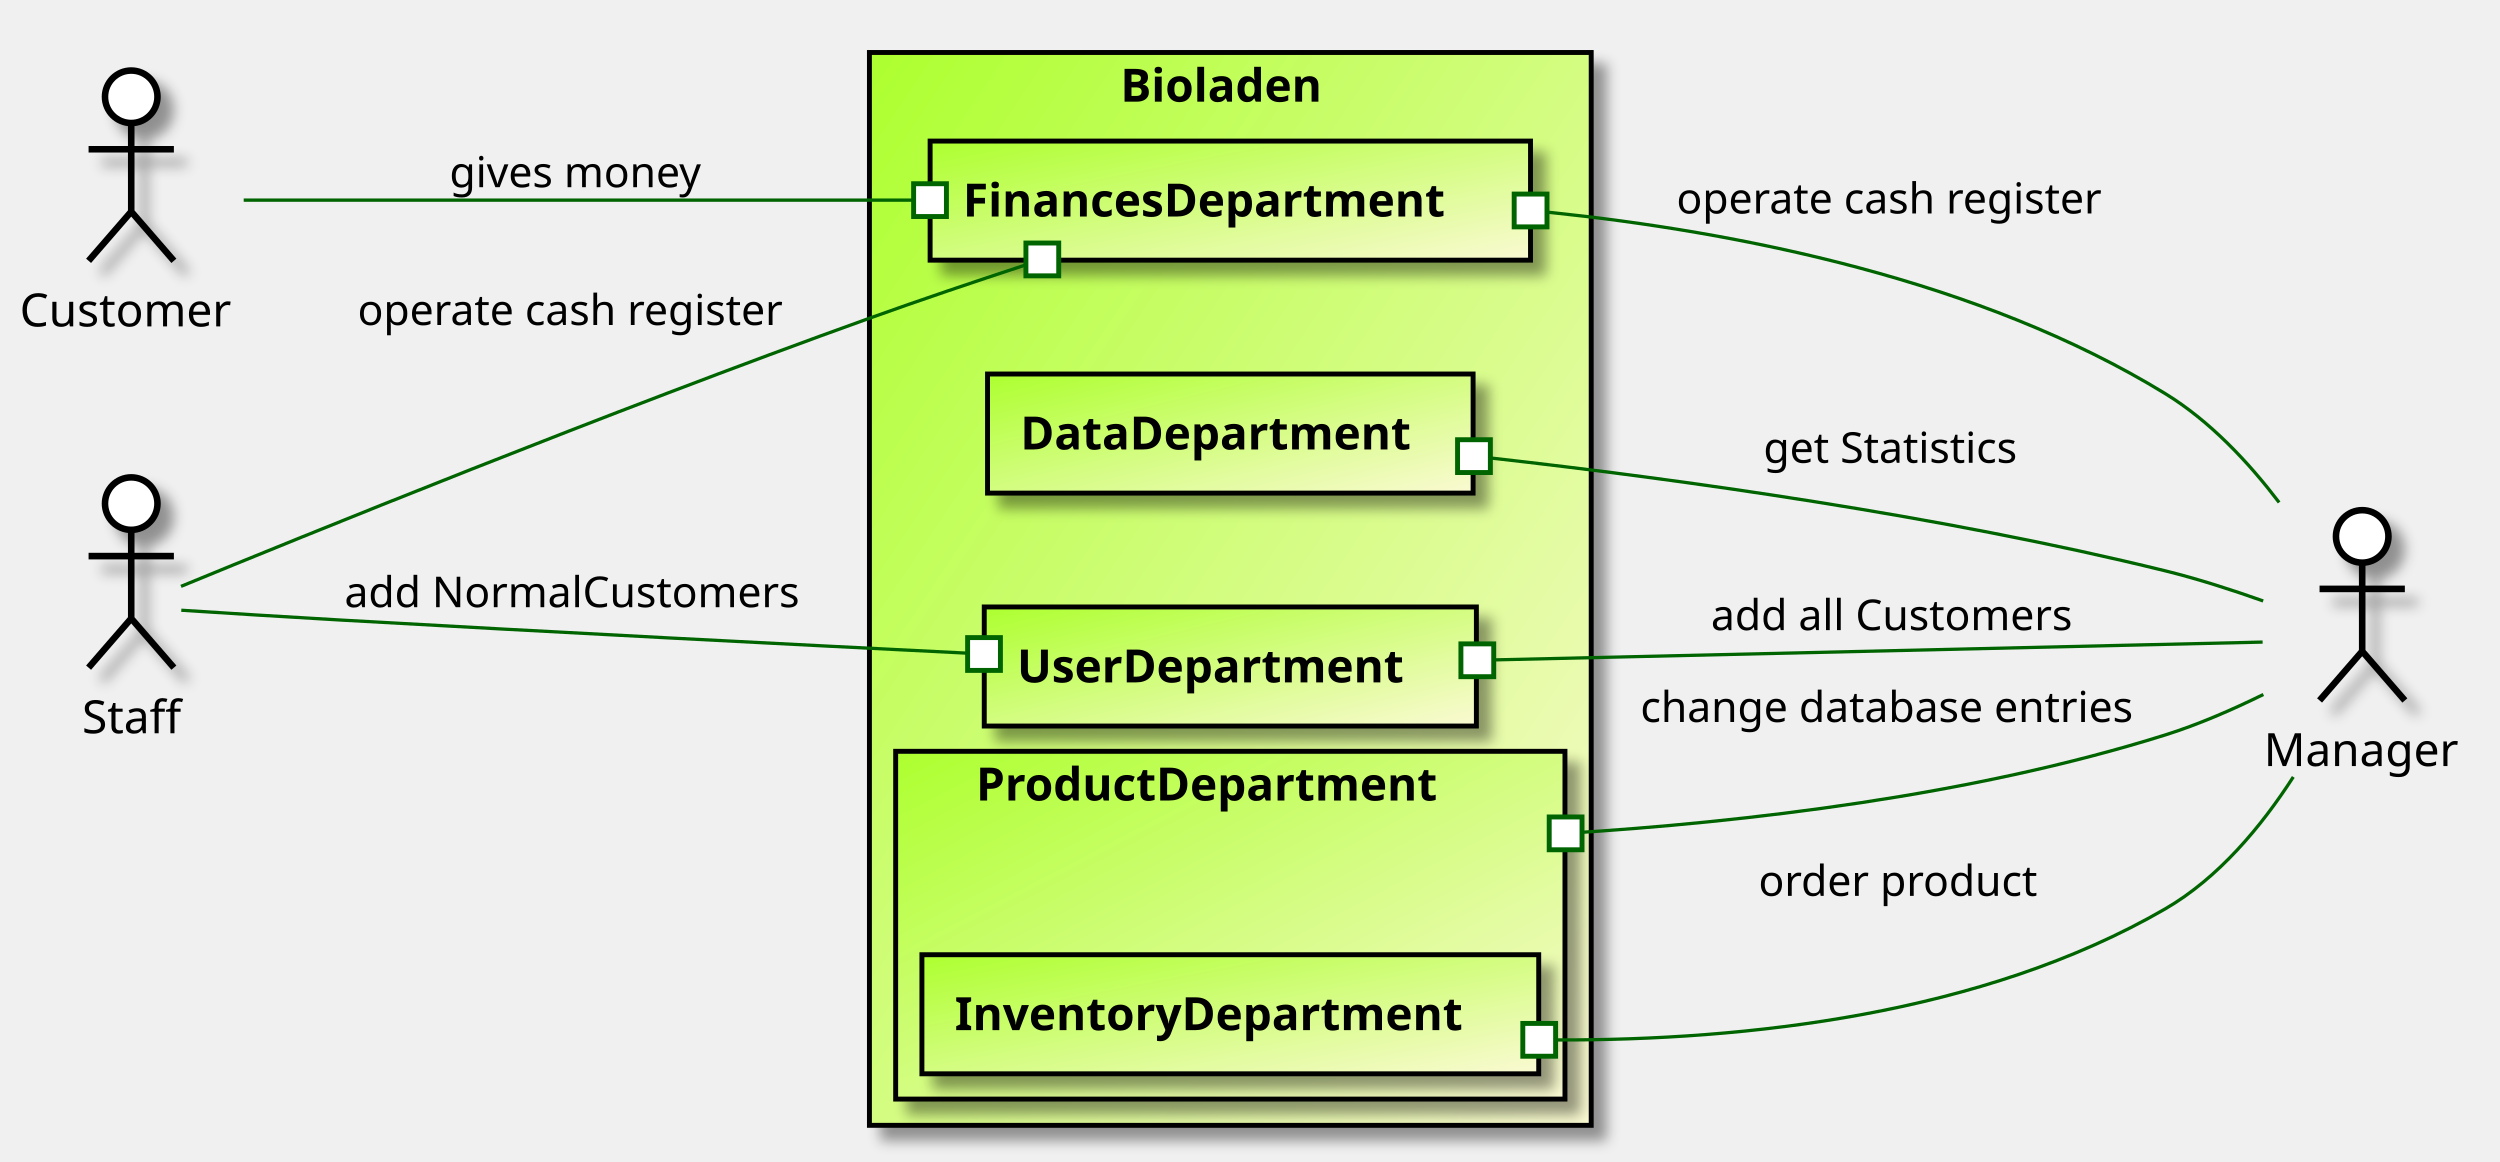
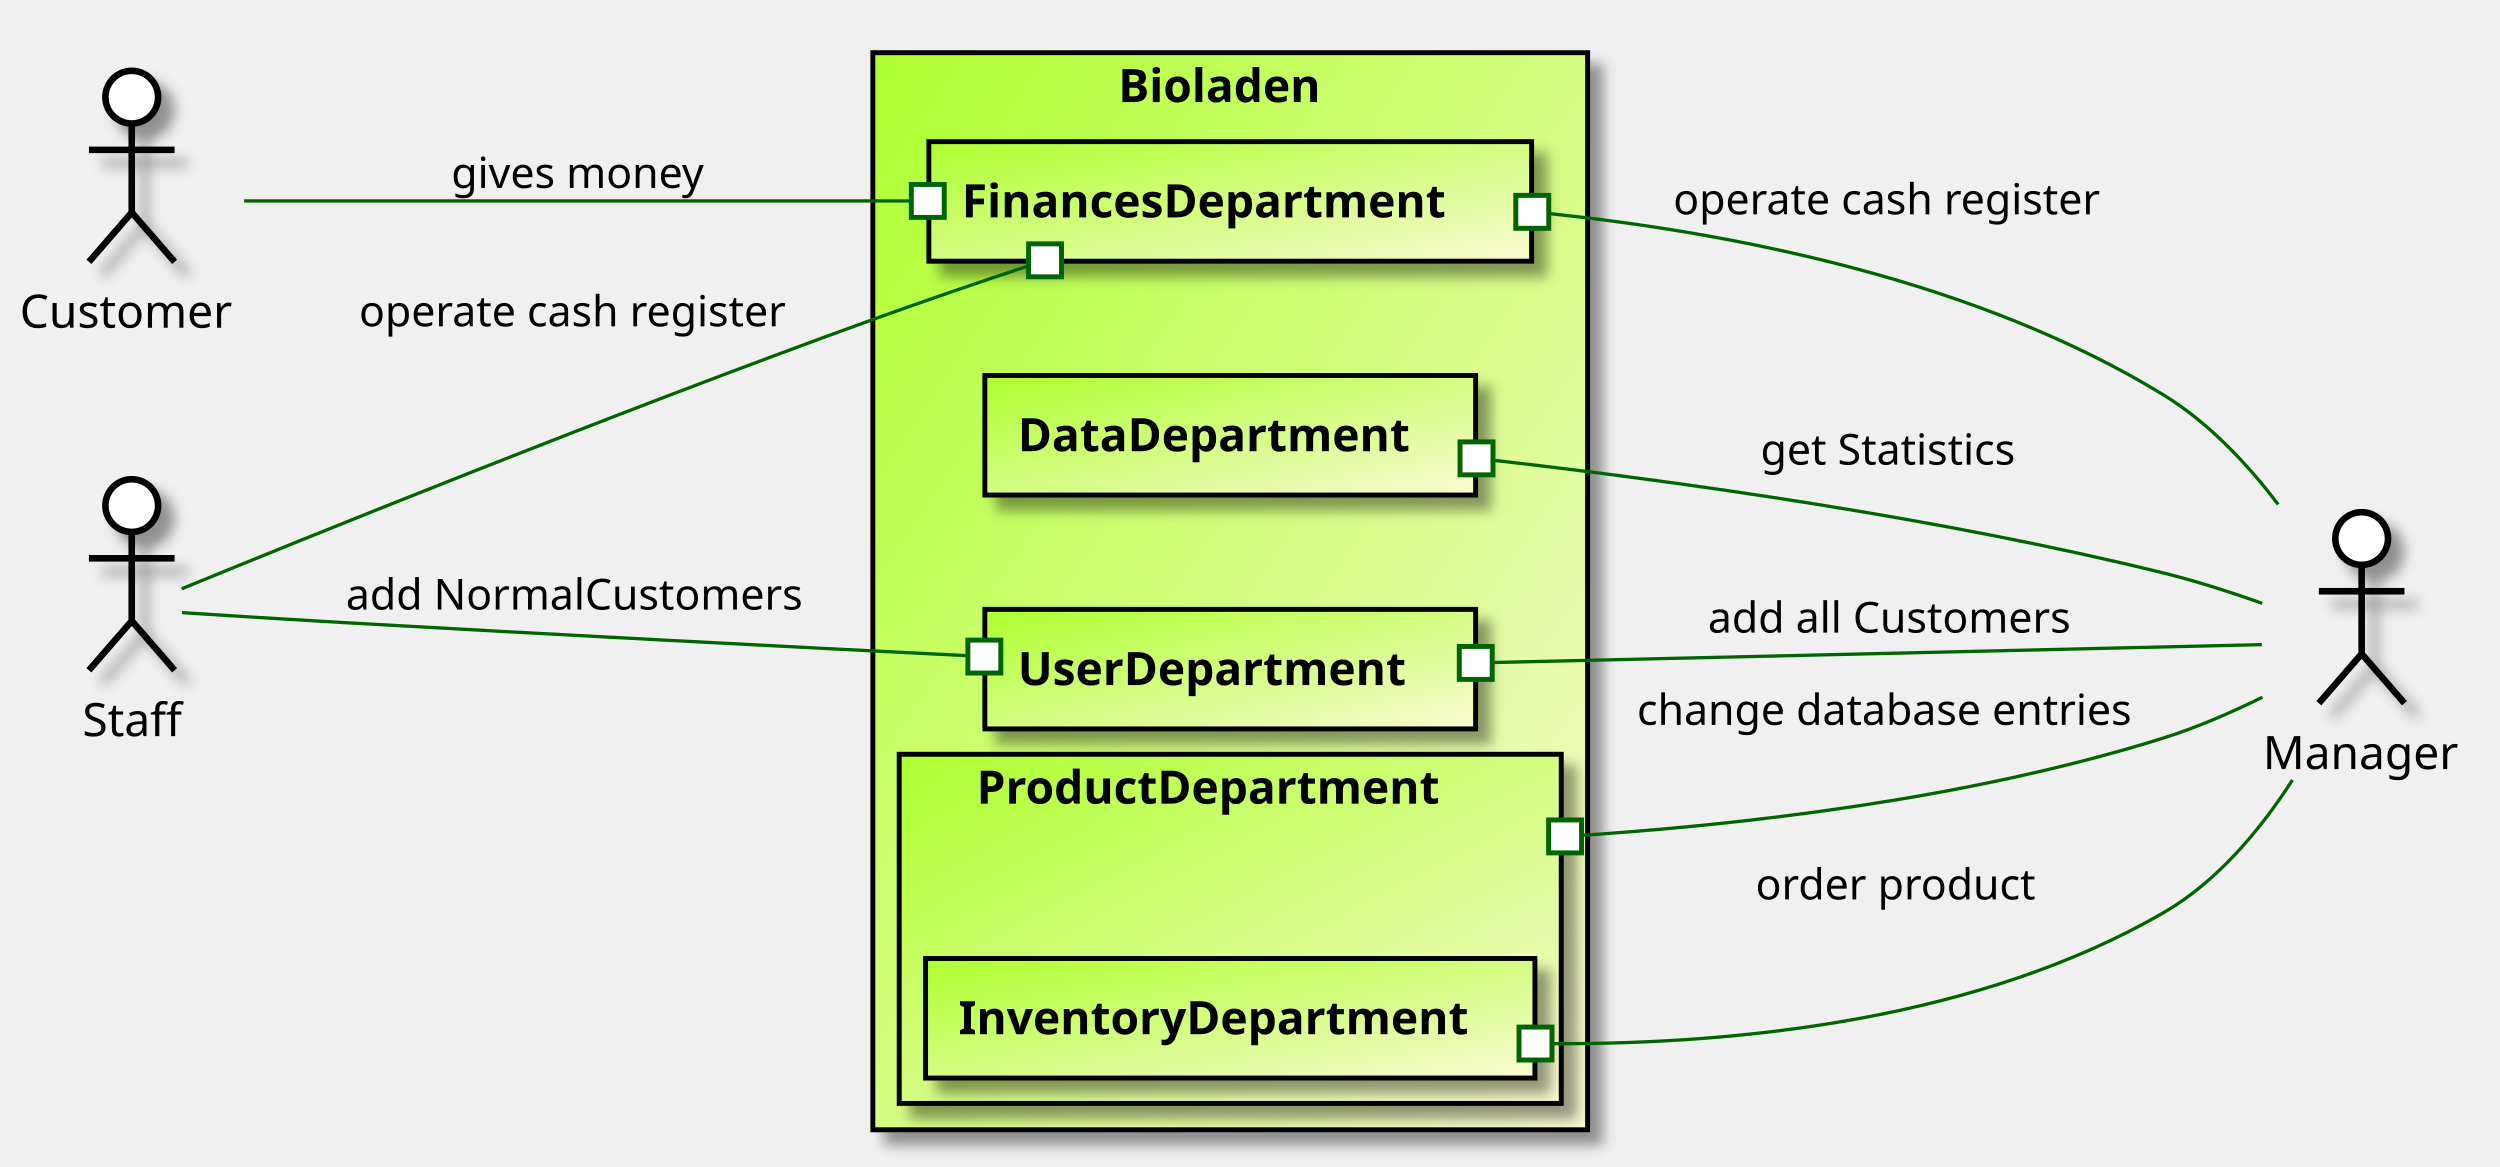
- <svg xmlns="http://www.w3.org/2000/svg" contentScriptType="application/ecmascript" contentStyleType="text/css" height="354px" preserveAspectRatio="none" style="width:762px;height:354px;" version="1.1" viewBox="0 0 762 354" width="762px" zoomAndPan="magnify">
+ <svg xmlns="http://www.w3.org/2000/svg" contentScriptType="application/ecmascript" contentStyleType="text/css" height="354px" preserveAspectRatio="none" style="width:759px;height:354px;" version="1.1" viewBox="0 0 759 354" width="759px" zoomAndPan="magnify">
  <defs>
    <linearGradient id="g1ox4fohzz5jaq0" x1="0%" x2="100%" y1="0%" y2="100%">
      <stop offset="0%" stop-color="#ADFF2F" />
      <stop offset="100%" stop-color="#FAFAD2" />
    </linearGradient>
    <filter height="300%" id="f1ox4fohzz5jaq" width="300%" x="-1" y="-1">
      <feGaussianBlur result="blurOut" stdDeviation="2.0" />
      <feColorMatrix in="blurOut" result="blurOut2" type="matrix" values="0 0 0 0 0 0 0 0 0 0 0 0 0 0 0 0 0 0 .4 0" />
      <feOffset dx="4.0" dy="4.0" in="blurOut2" result="blurOut3" />
      <feBlend in="SourceGraphic" in2="blurOut3" mode="normal" />
    </filter>
  </defs>
  <g>
-     <rect fill="url(#g1ox4fohzz5jaq0)" filter="url(#f1ox4fohzz5jaq)" height="327" style="stroke: #000000; stroke-width: 1.5;" width="220" x="265" y="16" />
-     <text fill="#000000" font-family="sans-serif" font-size="14" font-weight="bold" lengthAdjust="spacingAndGlyphs" textLength="67" x="341.5" y="30.995">Bioladen</text>
-     <rect fill="url(#g1ox4fohzz5jaq0)" filter="url(#f1ox4fohzz5jaq)" height="106" style="stroke: #000000; stroke-width: 1.5;" width="204" x="273" y="229" />
-     <text fill="#000000" font-family="sans-serif" font-size="14" font-weight="bold" lengthAdjust="spacingAndGlyphs" textLength="155" x="297.5" y="243.995">ProductDepartment</text>
-     <rect fill="url(#g1ox4fohzz5jaq0)" filter="url(#f1ox4fohzz5jaq)" height="36.297" style="stroke: #000000; stroke-width: 1.5;" width="183" x="283.5" y="43" />
-     <text fill="#000000" font-family="sans-serif" font-size="14" font-weight="bold" lengthAdjust="spacingAndGlyphs" textLength="163" x="293.5" y="65.995">FinancesDepartment</text>
-     <rect fill="url(#g1ox4fohzz5jaq0)" filter="url(#f1ox4fohzz5jaq)" height="36.297" style="stroke: #000000; stroke-width: 1.5;" width="148" x="301" y="114" />
-     <text fill="#000000" font-family="sans-serif" font-size="14" font-weight="bold" lengthAdjust="spacingAndGlyphs" textLength="128" x="311" y="136.995">DataDepartment</text>
-     <rect fill="url(#g1ox4fohzz5jaq0)" filter="url(#f1ox4fohzz5jaq)" height="36.297" style="stroke: #000000; stroke-width: 1.5;" width="150" x="300" y="185" />
-     <text fill="#000000" font-family="sans-serif" font-size="14" font-weight="bold" lengthAdjust="spacingAndGlyphs" textLength="130" x="310" y="207.995">UserDepartment</text>
-     <rect fill="url(#g1ox4fohzz5jaq0)" filter="url(#f1ox4fohzz5jaq)" height="36.297" style="stroke: #000000; stroke-width: 1.5;" width="188" x="281" y="291" />
-     <text fill="#000000" font-family="sans-serif" font-size="14" font-weight="bold" lengthAdjust="spacingAndGlyphs" textLength="168" x="291" y="313.995">InventoryDepartment</text>
+     <rect fill="url(#g1ox4fohzz5jaq0)" filter="url(#f1ox4fohzz5jaq)" height="327" style="stroke: #000000; stroke-width: 1.5;" width="217" x="265" y="16" />
+     <text fill="#000000" font-family="sans-serif" font-size="14" font-weight="bold" lengthAdjust="spacingAndGlyphs" textLength="68" x="339.5" y="30.995">Bioladen</text>
+     <rect fill="url(#g1ox4fohzz5jaq0)" filter="url(#f1ox4fohzz5jaq)" height="106" style="stroke: #000000; stroke-width: 1.5;" width="201" x="273" y="229" />
+     <text fill="#000000" font-family="sans-serif" font-size="14" font-weight="bold" lengthAdjust="spacingAndGlyphs" textLength="154" x="296.5" y="243.995">ProductDepartment</text>
+     <rect fill="url(#g1ox4fohzz5jaq0)" filter="url(#f1ox4fohzz5jaq)" height="36.297" style="stroke: #000000; stroke-width: 1.5;" width="183" x="282" y="43" />
+     <text fill="#000000" font-family="sans-serif" font-size="14" font-weight="bold" lengthAdjust="spacingAndGlyphs" textLength="163" x="292" y="65.995">FinancesDepartment</text>
+     <rect fill="url(#g1ox4fohzz5jaq0)" filter="url(#f1ox4fohzz5jaq)" height="36.297" style="stroke: #000000; stroke-width: 1.5;" width="149" x="299" y="114" />
+     <text fill="#000000" font-family="sans-serif" font-size="14" font-weight="bold" lengthAdjust="spacingAndGlyphs" textLength="129" x="309" y="136.995">DataDepartment</text>
+     <rect fill="url(#g1ox4fohzz5jaq0)" filter="url(#f1ox4fohzz5jaq)" height="36.297" style="stroke: #000000; stroke-width: 1.5;" width="149" x="299" y="185" />
+     <text fill="#000000" font-family="sans-serif" font-size="14" font-weight="bold" lengthAdjust="spacingAndGlyphs" textLength="129" x="309" y="207.995">UserDepartment</text>
+     <rect fill="url(#g1ox4fohzz5jaq0)" filter="url(#f1ox4fohzz5jaq)" height="36.297" style="stroke: #000000; stroke-width: 1.5;" width="185" x="281" y="291" />
+     <text fill="#000000" font-family="sans-serif" font-size="14" font-weight="bold" lengthAdjust="spacingAndGlyphs" textLength="165" x="291" y="313.995">InventoryDepartment</text>
    <ellipse cx="40" cy="153.5" fill="#FFFFFF" filter="url(#f1ox4fohzz5jaq)" rx="8" ry="8" style="stroke: #000000; stroke-width: 2.0;" />
    <path d="M40,161.5 L40,188.5 M27,169.5 L53,169.5 M40,188.5 L27,203.5 M40,188.5 L53,203.5 " fill="none" filter="url(#f1ox4fohzz5jaq)" style="stroke: #000000; stroke-width: 2.0;" />
    <text fill="#000000" font-family="sans-serif" font-size="14" lengthAdjust="spacingAndGlyphs" textLength="30" x="25" y="223.495">Staff</text>
-     <ellipse cx="720" cy="163.5" fill="#FFFFFF" filter="url(#f1ox4fohzz5jaq)" rx="8" ry="8" style="stroke: #000000; stroke-width: 2.0;" />
-     <path d="M720,171.5 L720,198.5 M707,179.5 L733,179.5 M720,198.5 L707,213.5 M720,198.5 L733,213.5 " fill="none" filter="url(#f1ox4fohzz5jaq)" style="stroke: #000000; stroke-width: 2.0;" />
-     <text fill="#000000" font-family="sans-serif" font-size="14" lengthAdjust="spacingAndGlyphs" textLength="60" x="690" y="233.495">Manager</text>
+     <ellipse cx="717" cy="163.5" fill="#FFFFFF" filter="url(#f1ox4fohzz5jaq)" rx="8" ry="8" style="stroke: #000000; stroke-width: 2.0;" />
+     <path d="M717,171.5 L717,198.5 M704,179.5 L730,179.5 M717,198.5 L704,213.5 M717,198.5 L730,213.5 " fill="none" filter="url(#f1ox4fohzz5jaq)" style="stroke: #000000; stroke-width: 2.0;" />
+     <text fill="#000000" font-family="sans-serif" font-size="14" lengthAdjust="spacingAndGlyphs" textLength="60" x="687" y="233.495">Manager</text>
    <ellipse cx="40" cy="29.5" fill="#FFFFFF" filter="url(#f1ox4fohzz5jaq)" rx="8" ry="8" style="stroke: #000000; stroke-width: 2.0;" />
    <path d="M40,37.5 L40,64.5 M27,45.5 L53,45.5 M40,64.5 L27,79.5 M40,64.5 L53,79.5 " fill="none" filter="url(#f1ox4fohzz5jaq)" style="stroke: #000000; stroke-width: 2.0;" />
    <text fill="#000000" font-family="sans-serif" font-size="14" lengthAdjust="spacingAndGlyphs" textLength="68" x="6" y="99.495">Customer</text>
-     <path d="M455.614,201.131 C530.415,199.396 637.77,196.907 689.647,195.704 " fill="none" id="UserDepartment-Manager" style="stroke: #006400; stroke-width: 1.0;" />
-     <rect fill="#FFFFFF" height="10" style="stroke: #006400; stroke-width: 1.5;" width="10" x="445.285" y="196.254" />
-     <text fill="#000000" font-family="sans-serif" font-size="13" lengthAdjust="spacingAndGlyphs" textLength="116" x="521.5" y="192.067">add all Customers</text>
-     <path d="M454.419,139.603 C512.03,146.108 591.53,157.136 660,174 C669.859,176.428 680.38,179.823 689.816,183.177 " fill="none" id="DataDepartment-Manager" style="stroke: #006400; stroke-width: 1.0;" />
-     <rect fill="#FFFFFF" height="10" style="stroke: #006400; stroke-width: 1.5;" width="10" x="444.264" y="134.026" />
-     <text fill="#000000" font-family="sans-serif" font-size="13" lengthAdjust="spacingAndGlyphs" textLength="84" x="537.5" y="141.067">get Statistics</text>
-     <path d="M471.749,64.673 C529.944,70.694 603.449,85.321 660,120 C673.504,128.281 685.248,140.744 694.679,153.146 " fill="none" id="FinancesDepartment-Manager" style="stroke: #006400; stroke-width: 1.0;" />
-     <rect fill="#FFFFFF" height="10" style="stroke: #006400; stroke-width: 1.5;" width="10" x="461.522" y="59.151" />
-     <text fill="#000000" font-family="sans-serif" font-size="13" lengthAdjust="spacingAndGlyphs" textLength="137" x="511" y="65.067">operate cash register</text>
-     <path d="M477.198,254.012 C532.392,250.593 601.099,242.507 660,224 C670.044,220.844 680.529,216.267 689.872,211.679 " fill="none" id="ProductDepartment-Manager" style="stroke: #006400; stroke-width: 1.0;" />
-     <rect fill="#FFFFFF" height="10" style="stroke: #006400; stroke-width: 1.5;" width="10" x="472.198" y="249.012" />
-     <text fill="#000000" font-family="sans-serif" font-size="13" lengthAdjust="spacingAndGlyphs" textLength="159" x="500" y="220.067">change database entries</text>
-     <path d="M474.341,316.974 C532.116,317.134 604.287,309.305 660,277 C676.176,267.621 689.243,251.95 699.003,236.806 " fill="none" id="InventoryDepartment-Manager" style="stroke: #006400; stroke-width: 1.0;" />
-     <rect fill="#FFFFFF" height="10" style="stroke: #006400; stroke-width: 1.5;" width="10" x="464.15" y="311.938" />
-     <text fill="#000000" font-family="sans-serif" font-size="13" lengthAdjust="spacingAndGlyphs" textLength="87" x="536" y="273.067">order product</text>
-     <path d="M55.256,186 C68.221,186.839 87.328,188.048 104,189 C168.133,192.661 240.828,196.393 294.77,199.083 " fill="none" id="Staff-UserDepartment" style="stroke: #006400; stroke-width: 1.0;" />
-     <rect fill="#FFFFFF" height="10" style="stroke: #006400; stroke-width: 1.5;" width="10" x="294.931" y="194.34" />
+     <path d="M453.338,201.141 C527.794,199.406 634.92,196.912 686.7,195.706 " fill="none" id="UserDepartment-Manager" style="stroke: #006400; stroke-width: 1.0;" />
+     <rect fill="#FFFFFF" height="10" style="stroke: #006400; stroke-width: 1.5;" width="10" x="443.034" y="196.264" />
+     <text fill="#000000" font-family="sans-serif" font-size="13" lengthAdjust="spacingAndGlyphs" textLength="116" x="518.5" y="192.067">add all Customers</text>
+     <path d="M453.39,139.741 C510.624,146.276 589.241,157.283 657,174 C666.858,176.432 677.379,179.828 686.814,183.181 " fill="none" id="DataDepartment-Manager" style="stroke: #006400; stroke-width: 1.0;" />
+     <rect fill="#FFFFFF" height="10" style="stroke: #006400; stroke-width: 1.5;" width="10" x="443.267" y="134.161" />
+     <text fill="#000000" font-family="sans-serif" font-size="13" lengthAdjust="spacingAndGlyphs" textLength="84" x="534.5" y="141.067">get Statistics</text>
+     <path d="M470.386,64.844 C528.175,70.944 600.961,85.594 657,120 C670.5,128.288 682.243,140.753 691.674,153.154 " fill="none" id="FinancesDepartment-Manager" style="stroke: #006400; stroke-width: 1.0;" />
+     <rect fill="#FFFFFF" height="10" style="stroke: #006400; stroke-width: 1.5;" width="10" x="460.196" y="59.315" />
+     <text fill="#000000" font-family="sans-serif" font-size="13" lengthAdjust="spacingAndGlyphs" textLength="137" x="508" y="65.067">operate cash register</text>
+     <path d="M475.157,253.935 C530.06,250.494 598.406,242.411 657,224 C667.044,220.844 677.529,216.267 686.872,211.679 " fill="none" id="ProductDepartment-Manager" style="stroke: #006400; stroke-width: 1.0;" />
+     <rect fill="#FFFFFF" height="10" style="stroke: #006400; stroke-width: 1.5;" width="10" x="470.157" y="248.935" />
+     <text fill="#000000" font-family="sans-serif" font-size="13" lengthAdjust="spacingAndGlyphs" textLength="159" x="497" y="220.067">change database entries</text>
+     <path d="M471.354,316.86 C528.986,317.071 601.274,309.334 657,277 C673.173,267.616 686.24,251.944 696,236.801 " fill="none" id="InventoryDepartment-Manager" style="stroke: #006400; stroke-width: 1.0;" />
+     <rect fill="#FFFFFF" height="10" style="stroke: #006400; stroke-width: 1.5;" width="10" x="461.176" y="311.819" />
+     <text fill="#000000" font-family="sans-serif" font-size="13" lengthAdjust="spacingAndGlyphs" textLength="87" x="533" y="273.067">order product</text>
+     <path d="M55.256,185.999 C68.221,186.837 87.328,188.046 104,189 C167.778,192.649 240.071,196.383 293.714,199.076 " fill="none" id="Staff-UserDepartment" style="stroke: #006400; stroke-width: 1.0;" />
+     <rect fill="#FFFFFF" height="10" style="stroke: #006400; stroke-width: 1.5;" width="10" x="293.847" y="194.333" />
    <text fill="#000000" font-family="sans-serif" font-size="13" lengthAdjust="spacingAndGlyphs" textLength="145" x="105" y="185.067">add NormalCustomers</text>
-     <path d="M55.165,178.725 C91.267,163.864 185.253,125.619 265,97 C280.426,91.464 297.188,85.802 312.87,80.655 " fill="none" id="Staff-FinancesDepartment" style="stroke: #006400; stroke-width: 1.0;" />
-     <rect fill="#FFFFFF" height="10" style="stroke: #006400; stroke-width: 1.5;" width="10" x="312.699" y="74.075" />
+     <path d="M55.173,178.747 C91.292,163.933 185.312,125.781 265,97 C280.309,91.471 296.946,85.789 312.487,80.621 " fill="none" id="Staff-FinancesDepartment" style="stroke: #006400; stroke-width: 1.0;" />
+     <rect fill="#FFFFFF" height="10" style="stroke: #006400; stroke-width: 1.5;" width="10" x="312.273" y="74.034" />
    <text fill="#000000" font-family="sans-serif" font-size="13" lengthAdjust="spacingAndGlyphs" textLength="137" x="109" y="99.067">operate cash register</text>
-     <path d="M74.277,61 C121.815,61 209.643,61 278.158,61 " fill="none" id="Customer-FinancesDepartment" style="stroke: #006400; stroke-width: 1.0;" />
-     <rect fill="#FFFFFF" height="10" style="stroke: #006400; stroke-width: 1.5;" width="10" x="278.472" y="56" />
+     <path d="M74.123,61 C121.287,61 208.286,61 276.391,61 " fill="none" id="Customer-FinancesDepartment" style="stroke: #006400; stroke-width: 1.0;" />
+     <rect fill="#FFFFFF" height="10" style="stroke: #006400; stroke-width: 1.5;" width="10" x="276.675" y="56" />
    <text fill="#000000" font-family="sans-serif" font-size="13" lengthAdjust="spacingAndGlyphs" textLength="81" x="137" y="57.067">gives money</text>
  </g>
</svg>
